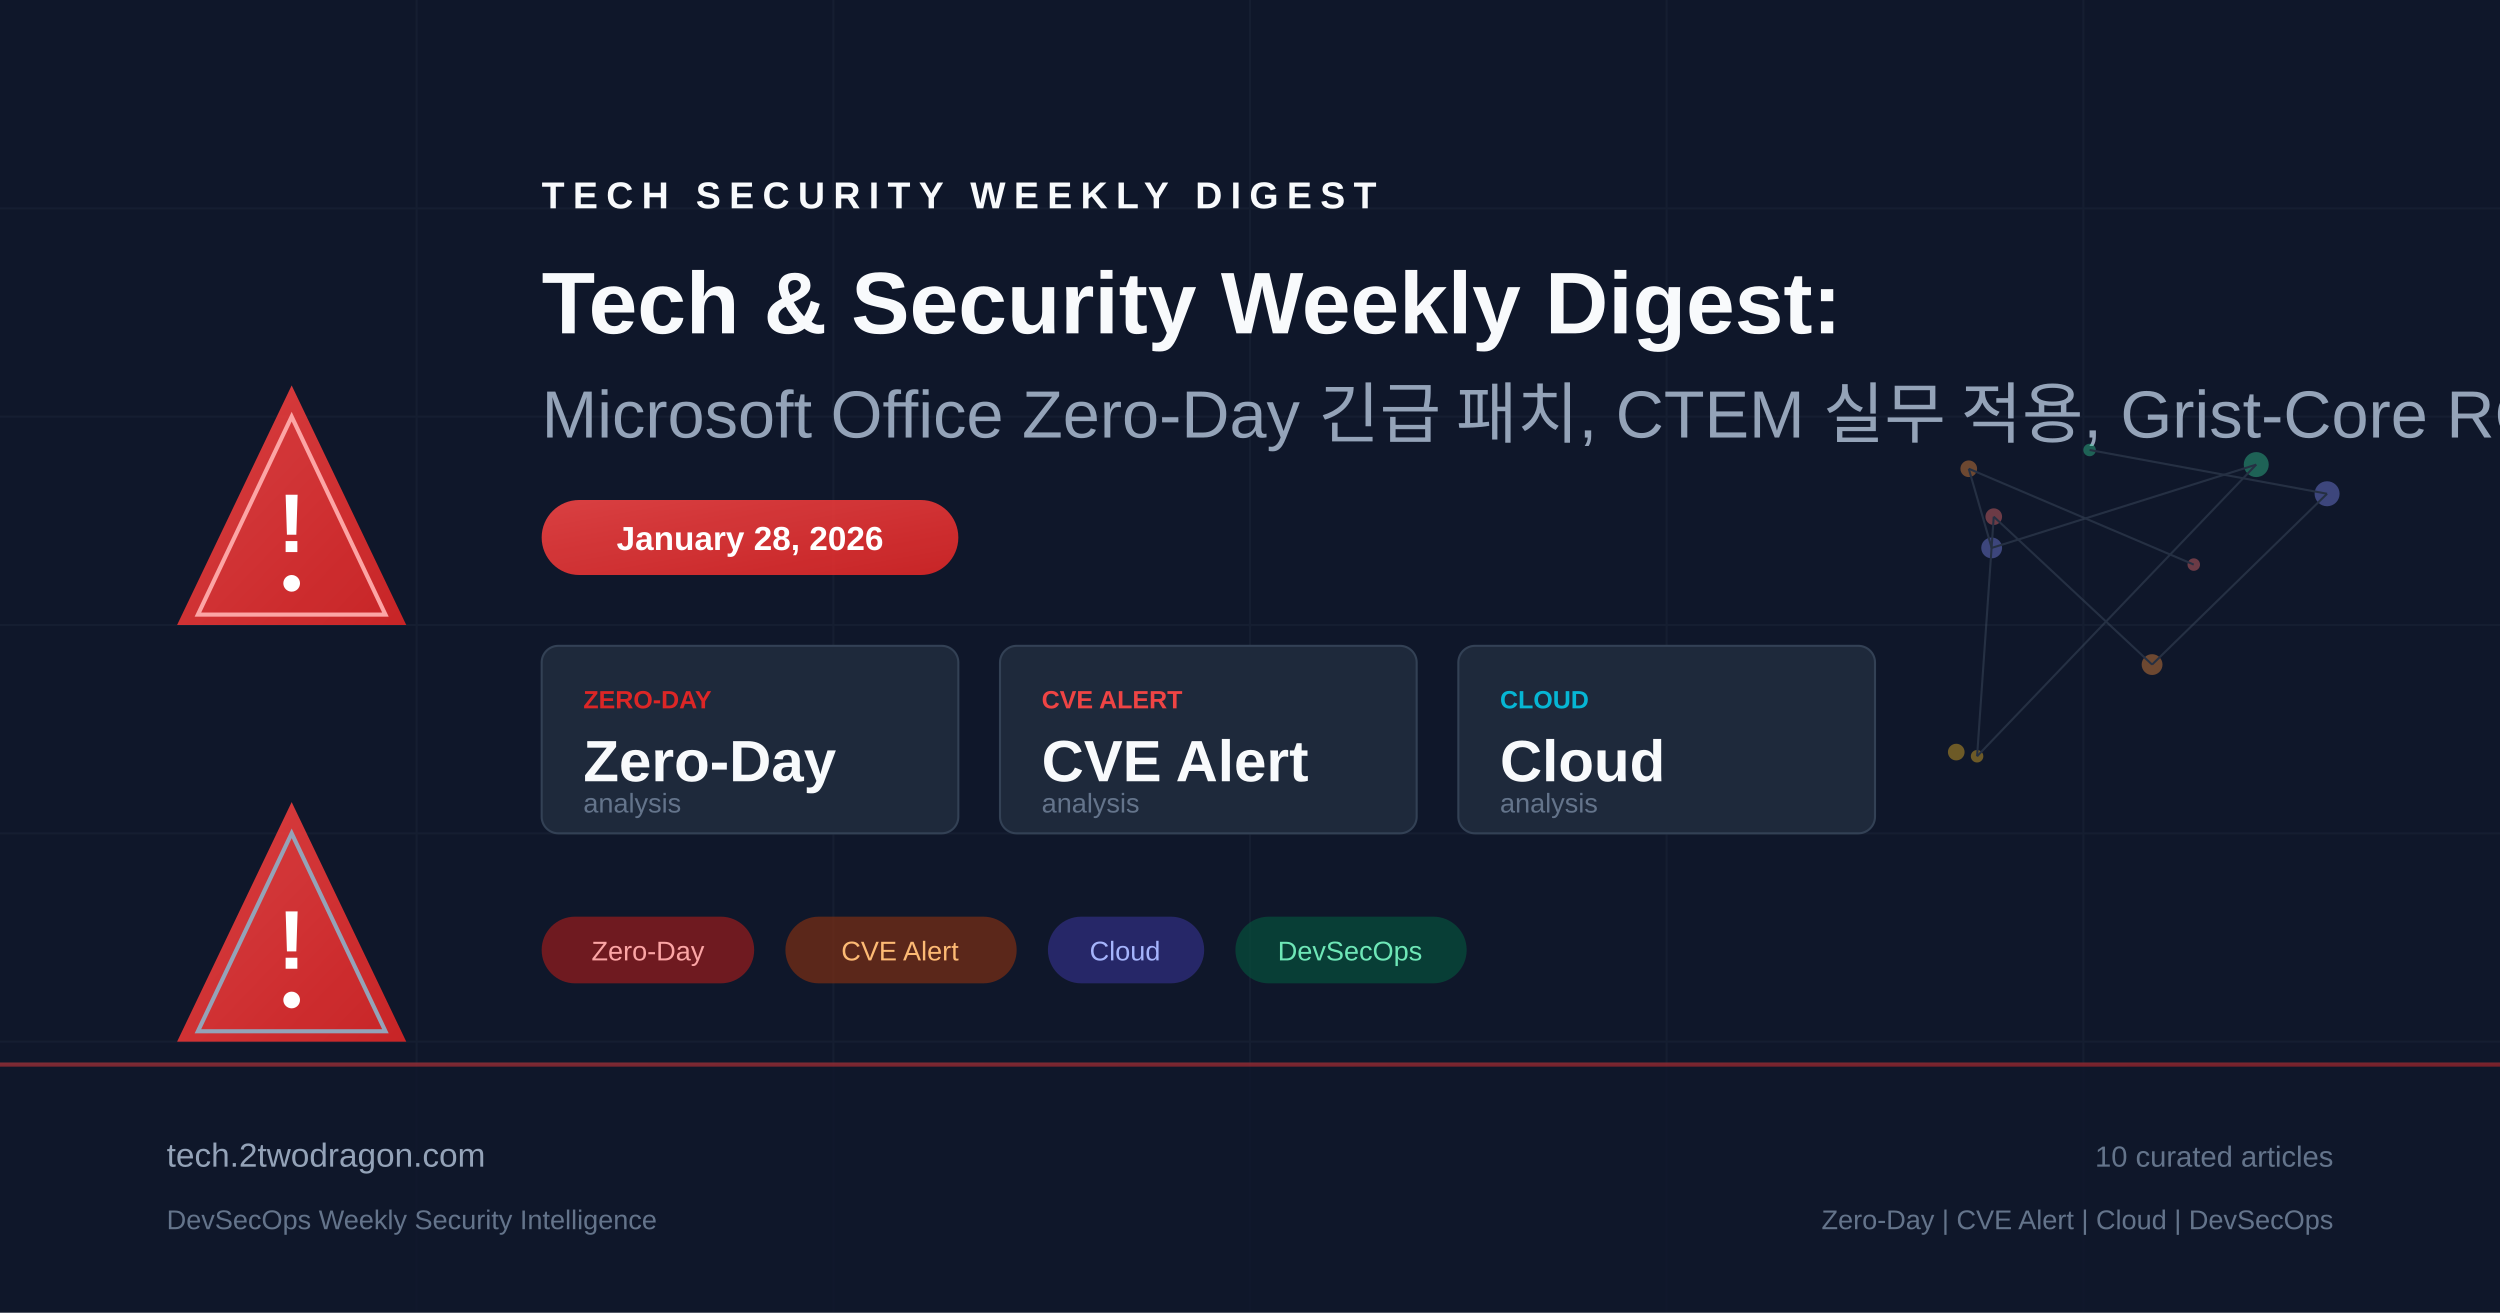
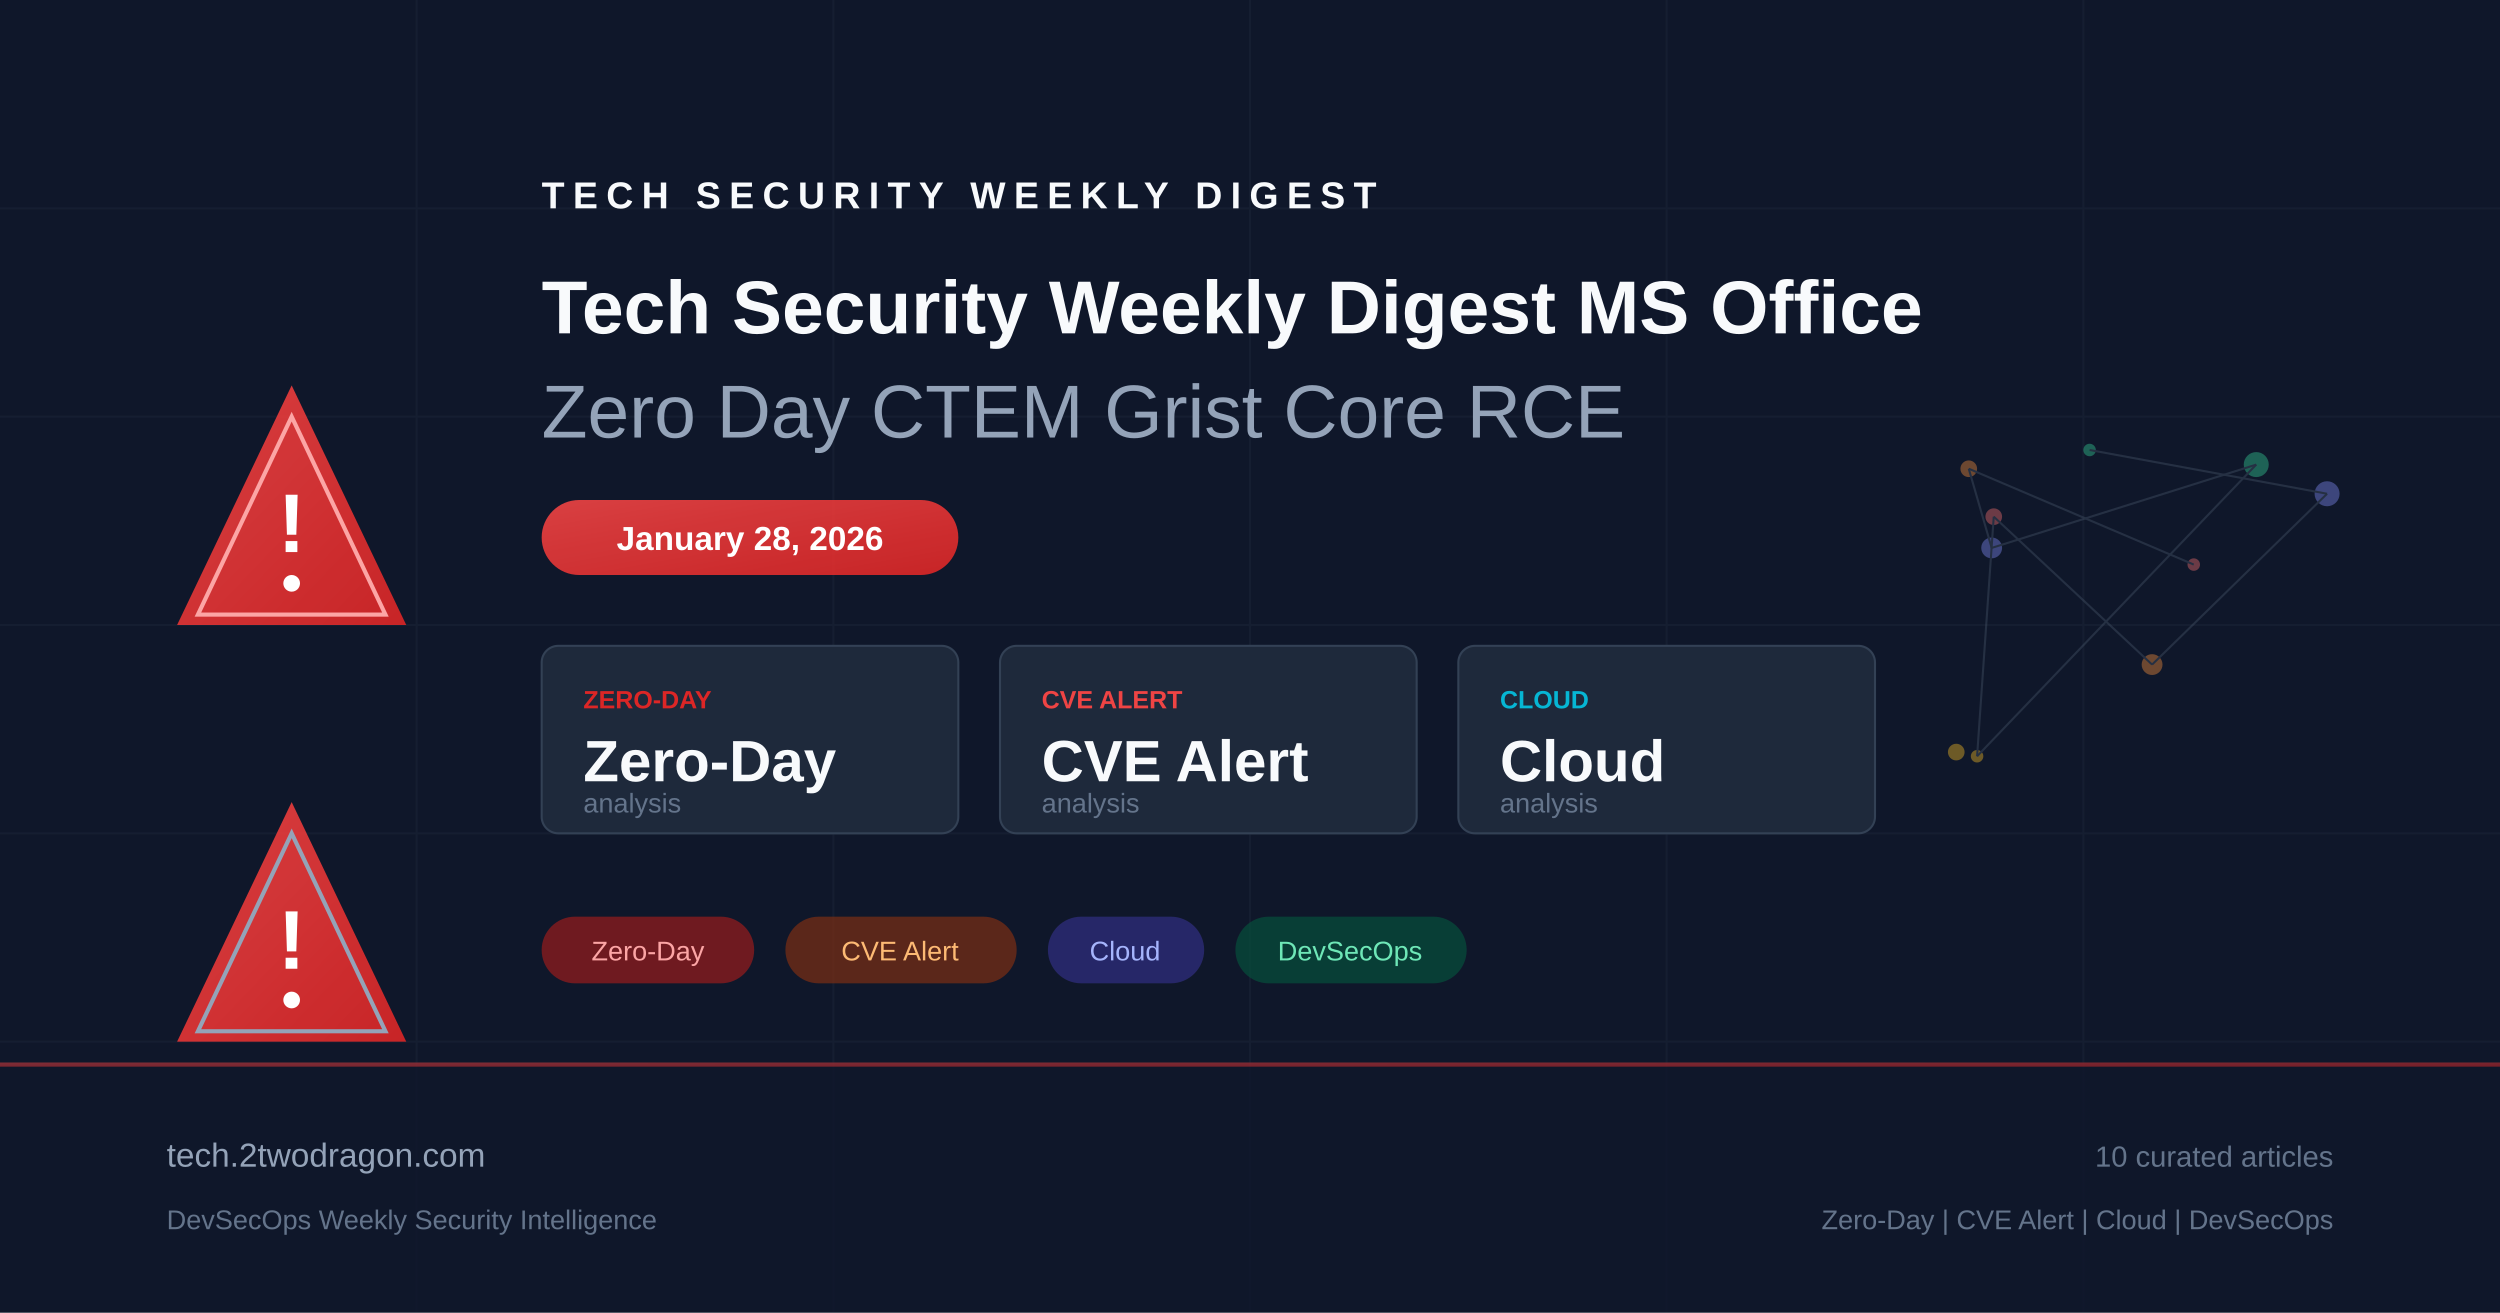
<svg xmlns="http://www.w3.org/2000/svg" viewBox="0 0 1200 630" fill="none">
  <defs>
    <linearGradient id="bg" x1="0" y1="0" x2="1200" y2="630">
      <stop offset="0%" stop-color="#0f172a" />
      <stop offset="50%" stop-color="#1e293b" />
      <stop offset="100%" stop-color="#0f172a" />
    </linearGradient>
    <linearGradient id="accent" x1="0" y1="0" x2="1" y2="1">
      <stop offset="0%" stop-color="#ef4444" />
      <stop offset="100%" stop-color="#dc2626" />
    </linearGradient>
    <linearGradient id="accent2" x1="0" y1="0" x2="1" y2="1">
      <stop offset="0%" stop-color="#6366f1" />
      <stop offset="100%" stop-color="#4f46e5" />
    </linearGradient>
  </defs>
  <rect width="1200" height="630" fill="url(#bg)" />
  <g opacity="0.05" stroke="#94a3b8" stroke-width="1">
    <line x1="0" y1="100" x2="1200" y2="100" />
    <line x1="0" y1="200" x2="1200" y2="200" />
    <line x1="0" y1="300" x2="1200" y2="300" />
    <line x1="0" y1="400" x2="1200" y2="400" />
    <line x1="0" y1="500" x2="1200" y2="500" />
    <line x1="200" y1="0" x2="200" y2="630" />
    <line x1="400" y1="0" x2="400" y2="630" />
    <line x1="600" y1="0" x2="600" y2="630" />
    <line x1="800" y1="0" x2="800" y2="630" />
    <line x1="1000" y1="0" x2="1000" y2="630" />
  </g>
  <g transform="translate(80, 180)">
    <path d="M60 5 L115 120 L5 120 Z" fill="url(#accent)" opacity="0.9" />
    <path d="M60 20 L105 115 L15 115 Z" fill="none" stroke="#fca5a5" stroke-width="2" />
    <text x="60" y="85" text-anchor="middle" fill="white" font-family="Arial, sans-serif" font-size="40" font-weight="bold">!</text>
    <circle cx="60" cy="100" r="4" fill="white" />
  </g>
  <g transform="translate(80, 380)">
    <path d="M60 5 L115 120 L5 120 Z" fill="url(#accent)" opacity="0.9" />
    <path d="M60 20 L105 115 L15 115 Z" fill="none" stroke="#94a3b8" stroke-width="2" />
    <text x="60" y="85" text-anchor="middle" fill="white" font-family="Arial, sans-serif" font-size="40" font-weight="bold">!</text>
    <circle cx="60" cy="100" r="4" fill="white" />
  </g>
  <g transform="translate(260, 100)">
    <text x="0" y="0" fill="#f8fafc" font-family="Arial, sans-serif" font-size="18" font-weight="bold" letter-spacing="4">TECH SECURITY WEEKLY DIGEST</text>
-     <text x="0" y="60" fill="#f8fafc" font-family="Arial, sans-serif" font-size="42" font-weight="bold">Tech &amp; Security Weekly Digest:</text>
-     <text x="0" y="110" fill="#94a3b8" font-family="Arial, sans-serif" font-size="32" font-weight="300">Microsoft Office Zero-Day 긴급 패치, CTEM 실무 적용, Grist-Core RCE 취약점</text>
+     <text x="0" y="60" fill="#f8fafc" font-family="Arial, sans-serif" font-size="36" font-weight="bold">Tech Security Weekly Digest MS Office</text>
+     <text x="0" y="110" fill="#94a3b8" font-family="Arial, sans-serif" font-size="36" font-weight="300">Zero Day CTEM Grist Core RCE</text>
  </g>
  <rect x="260" y="240" width="200" height="36" rx="18" fill="url(#accent)" opacity="0.9" />
  <text x="360" y="264" text-anchor="middle" fill="white" font-family="Arial, sans-serif" font-size="16" font-weight="bold">January 28, 2026</text>
  <g transform="translate(260, 310)">
    <rect x="0" y="0" width="200" height="90" rx="8" fill="#1e293b" stroke="#334155" stroke-width="1" />
    <text x="20" y="30" fill="#dc2626" font-family="Arial, sans-serif" font-size="12" font-weight="bold">ZERO-DAY</text>
    <text x="20" y="65" fill="#f8fafc" font-family="Arial, sans-serif" font-size="28" font-weight="bold">Zero-Day</text>
    <text x="20" y="80" fill="#64748b" font-family="Arial, sans-serif" font-size="13">analysis</text>
    <rect x="220" y="0" width="200" height="90" rx="8" fill="#1e293b" stroke="#334155" stroke-width="1" />
    <text x="240" y="30" fill="#ef4444" font-family="Arial, sans-serif" font-size="12" font-weight="bold">CVE ALERT</text>
    <text x="240" y="65" fill="#f8fafc" font-family="Arial, sans-serif" font-size="28" font-weight="bold">CVE Alert</text>
    <text x="240" y="80" fill="#64748b" font-family="Arial, sans-serif" font-size="13">analysis</text>
    <rect x="440" y="0" width="200" height="90" rx="8" fill="#1e293b" stroke="#334155" stroke-width="1" />
    <text x="460" y="30" fill="#06b6d4" font-family="Arial, sans-serif" font-size="12" font-weight="bold">CLOUD</text>
    <text x="460" y="65" fill="#f8fafc" font-family="Arial, sans-serif" font-size="28" font-weight="bold">Cloud</text>
    <text x="460" y="80" fill="#64748b" font-family="Arial, sans-serif" font-size="13">analysis</text>
  </g>
  <g transform="translate(260, 440)">
    <rect x="0" y="0" width="102" height="32" rx="16" fill="#991b1b" opacity="0.7" />
    <text x="51" y="21" text-anchor="middle" fill="#fca5a5" font-family="Arial, sans-serif" font-size="13">Zero-Day</text>
    <rect x="117" y="0" width="111" height="32" rx="16" fill="#7c2d12" opacity="0.7" />
    <text x="172" y="21" text-anchor="middle" fill="#fdba74" font-family="Arial, sans-serif" font-size="13">CVE Alert</text>
    <rect x="243" y="0" width="75" height="32" rx="16" fill="#312e81" opacity="0.7" />
    <text x="280" y="21" text-anchor="middle" fill="#a5b4fc" font-family="Arial, sans-serif" font-size="13">Cloud</text>
    <rect x="333" y="0" width="111" height="32" rx="16" fill="#064e3b" opacity="0.7" />
    <text x="388" y="21" text-anchor="middle" fill="#6ee7b7" font-family="Arial, sans-serif" font-size="13">DevSecOps</text>
  </g>
  <g transform="translate(900, 180)" opacity="0.4">
    <circle cx="153" cy="91" r="3" fill="#f87171" />
    <circle cx="45" cy="45" r="4" fill="#fb923c" />
    <circle cx="56" cy="83" r="5" fill="#818cf8" />
    <circle cx="183" cy="43" r="6" fill="#34d399" />
    <circle cx="49" cy="183" r="3" fill="#fbbf24" />
    <circle cx="57" cy="68" r="4" fill="#f87171" />
    <circle cx="133" cy="139" r="5" fill="#fb923c" />
    <circle cx="217" cy="57" r="6" fill="#818cf8" />
    <circle cx="103" cy="36" r="3" fill="#34d399" />
    <circle cx="39" cy="181" r="4" fill="#fbbf24" />
    <line x1="153" y1="91" x2="45" y2="45" stroke="#475569" stroke-width="1" />
    <line x1="45" y1="45" x2="56" y2="83" stroke="#475569" stroke-width="1" />
    <line x1="56" y1="83" x2="183" y2="43" stroke="#475569" stroke-width="1" />
    <line x1="183" y1="43" x2="49" y2="183" stroke="#475569" stroke-width="1" />
    <line x1="49" y1="183" x2="57" y2="68" stroke="#475569" stroke-width="1" />
    <line x1="57" y1="68" x2="133" y2="139" stroke="#475569" stroke-width="1" />
    <line x1="133" y1="139" x2="217" y2="57" stroke="#475569" stroke-width="1" />
    <line x1="217" y1="57" x2="103" y2="36" stroke="#475569" stroke-width="1" />
  </g>
  <rect x="0" y="510" width="1200" height="120" fill="#0f172a" opacity="0.8" />
  <rect x="0" y="510" width="1200" height="2" fill="url(#accent)" opacity="0.5" />
  <text x="80" y="560" fill="#94a3b8" font-family="Arial, sans-serif" font-size="16">tech.2twodragon.com</text>
  <text x="80" y="590" fill="#64748b" font-family="Arial, sans-serif" font-size="13">DevSecOps Weekly Security Intelligence</text>
  <text x="1120" y="560" text-anchor="end" fill="#64748b" font-family="Arial, sans-serif" font-size="14">10 curated articles</text>
  <text x="1120" y="590" text-anchor="end" fill="#64748b" font-family="Arial, sans-serif" font-size="13">Zero-Day | CVE Alert | Cloud | DevSecOps</text>
</svg>
